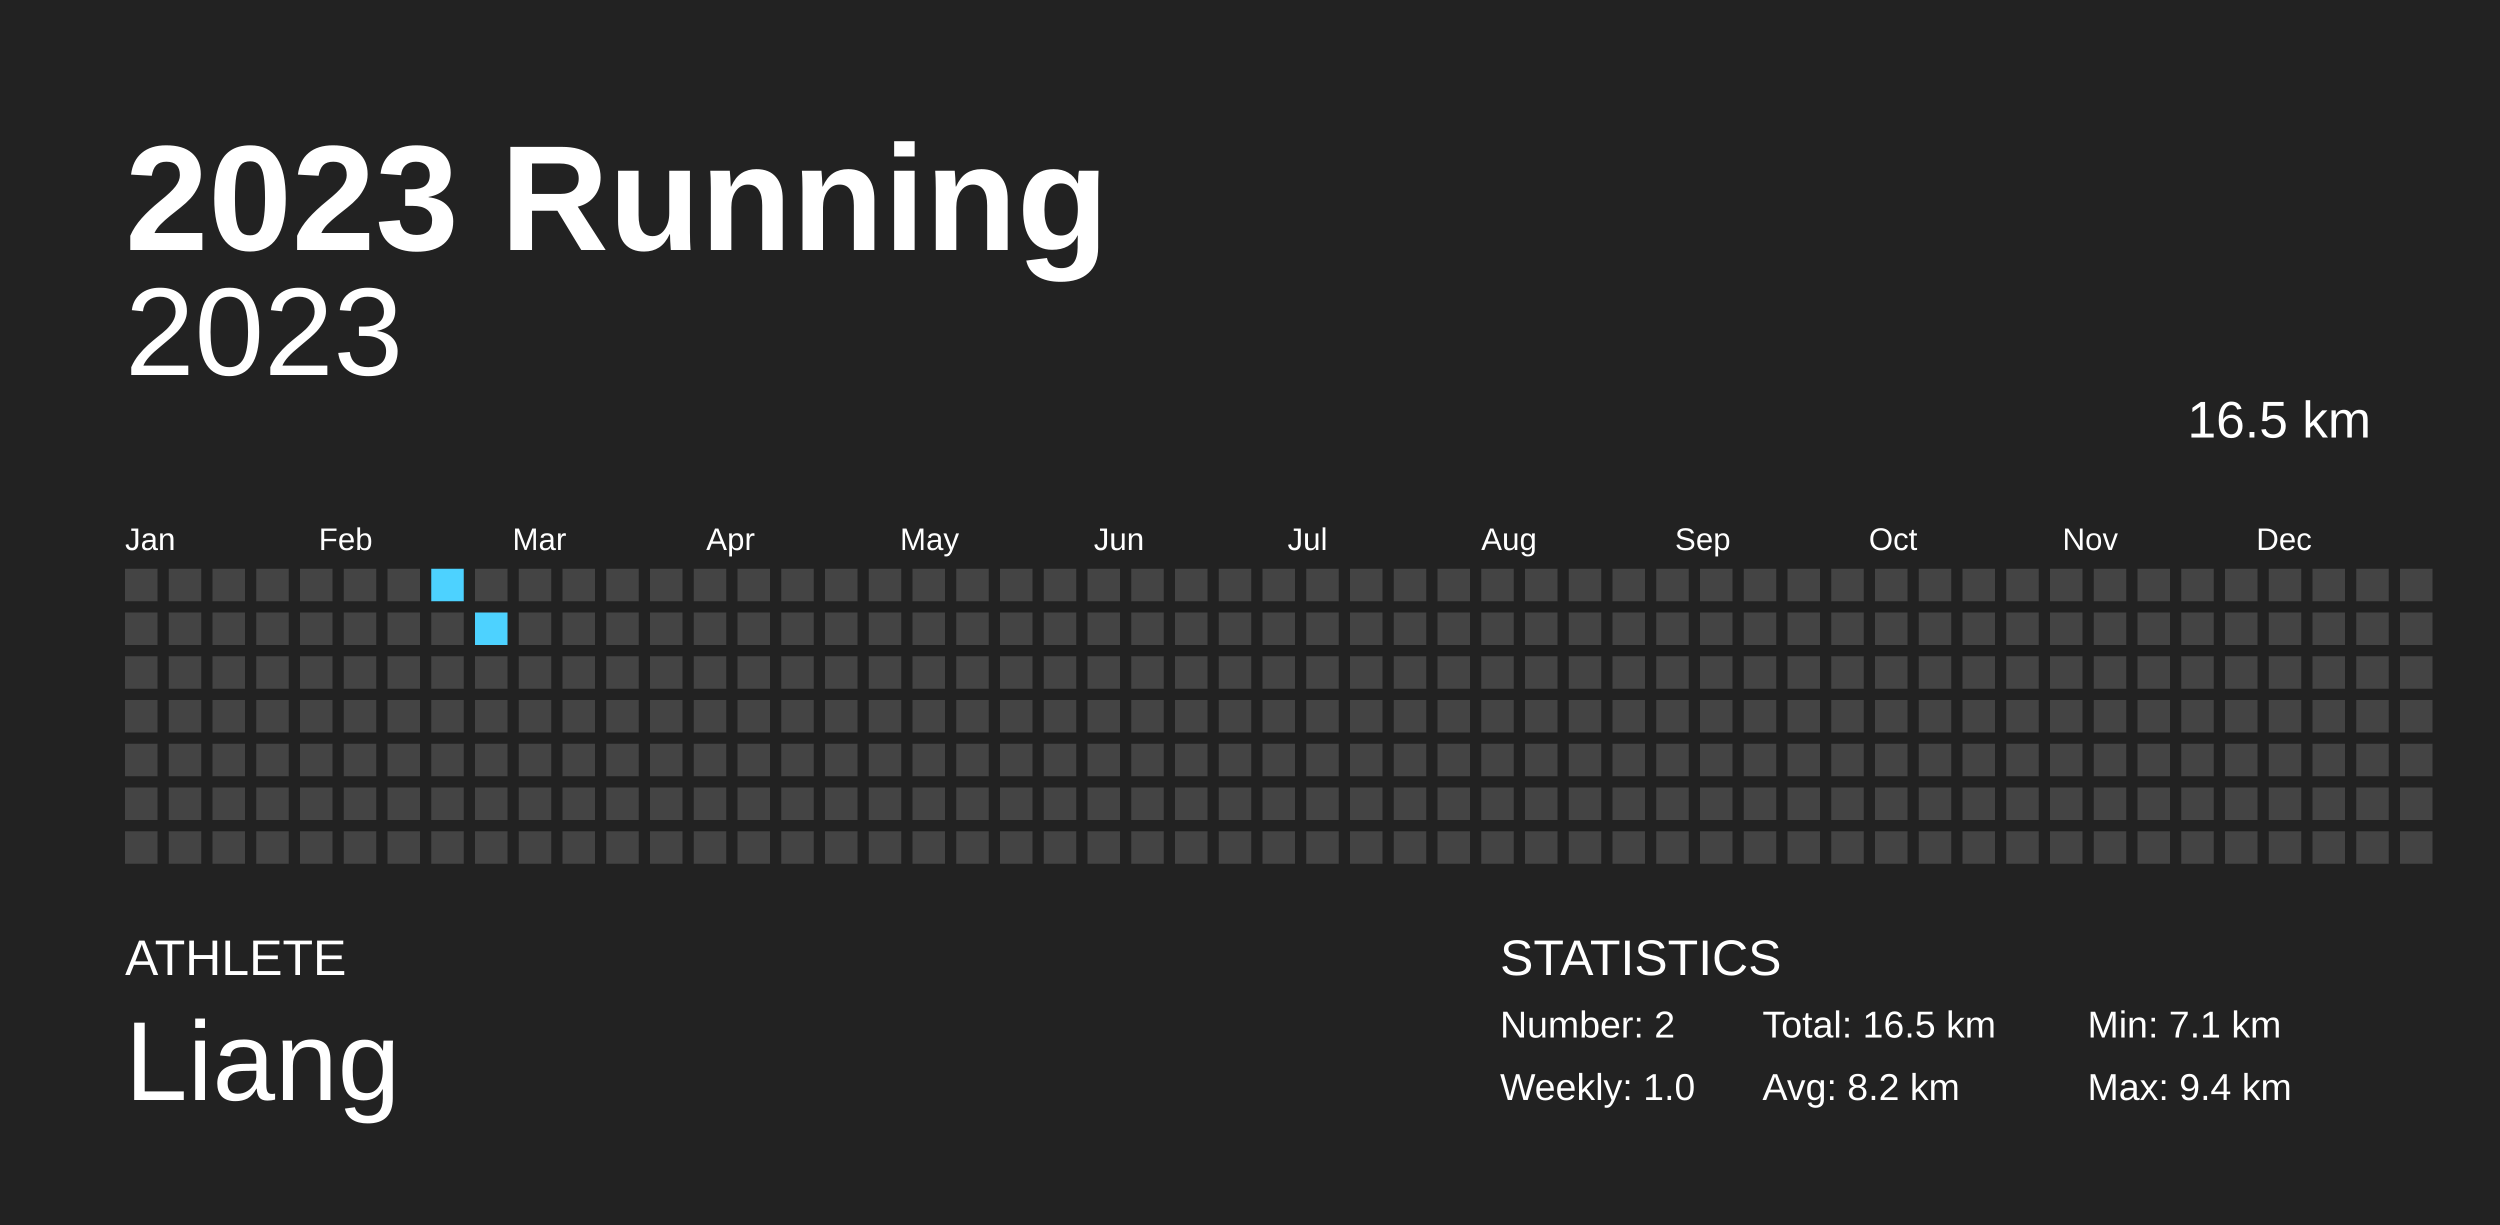
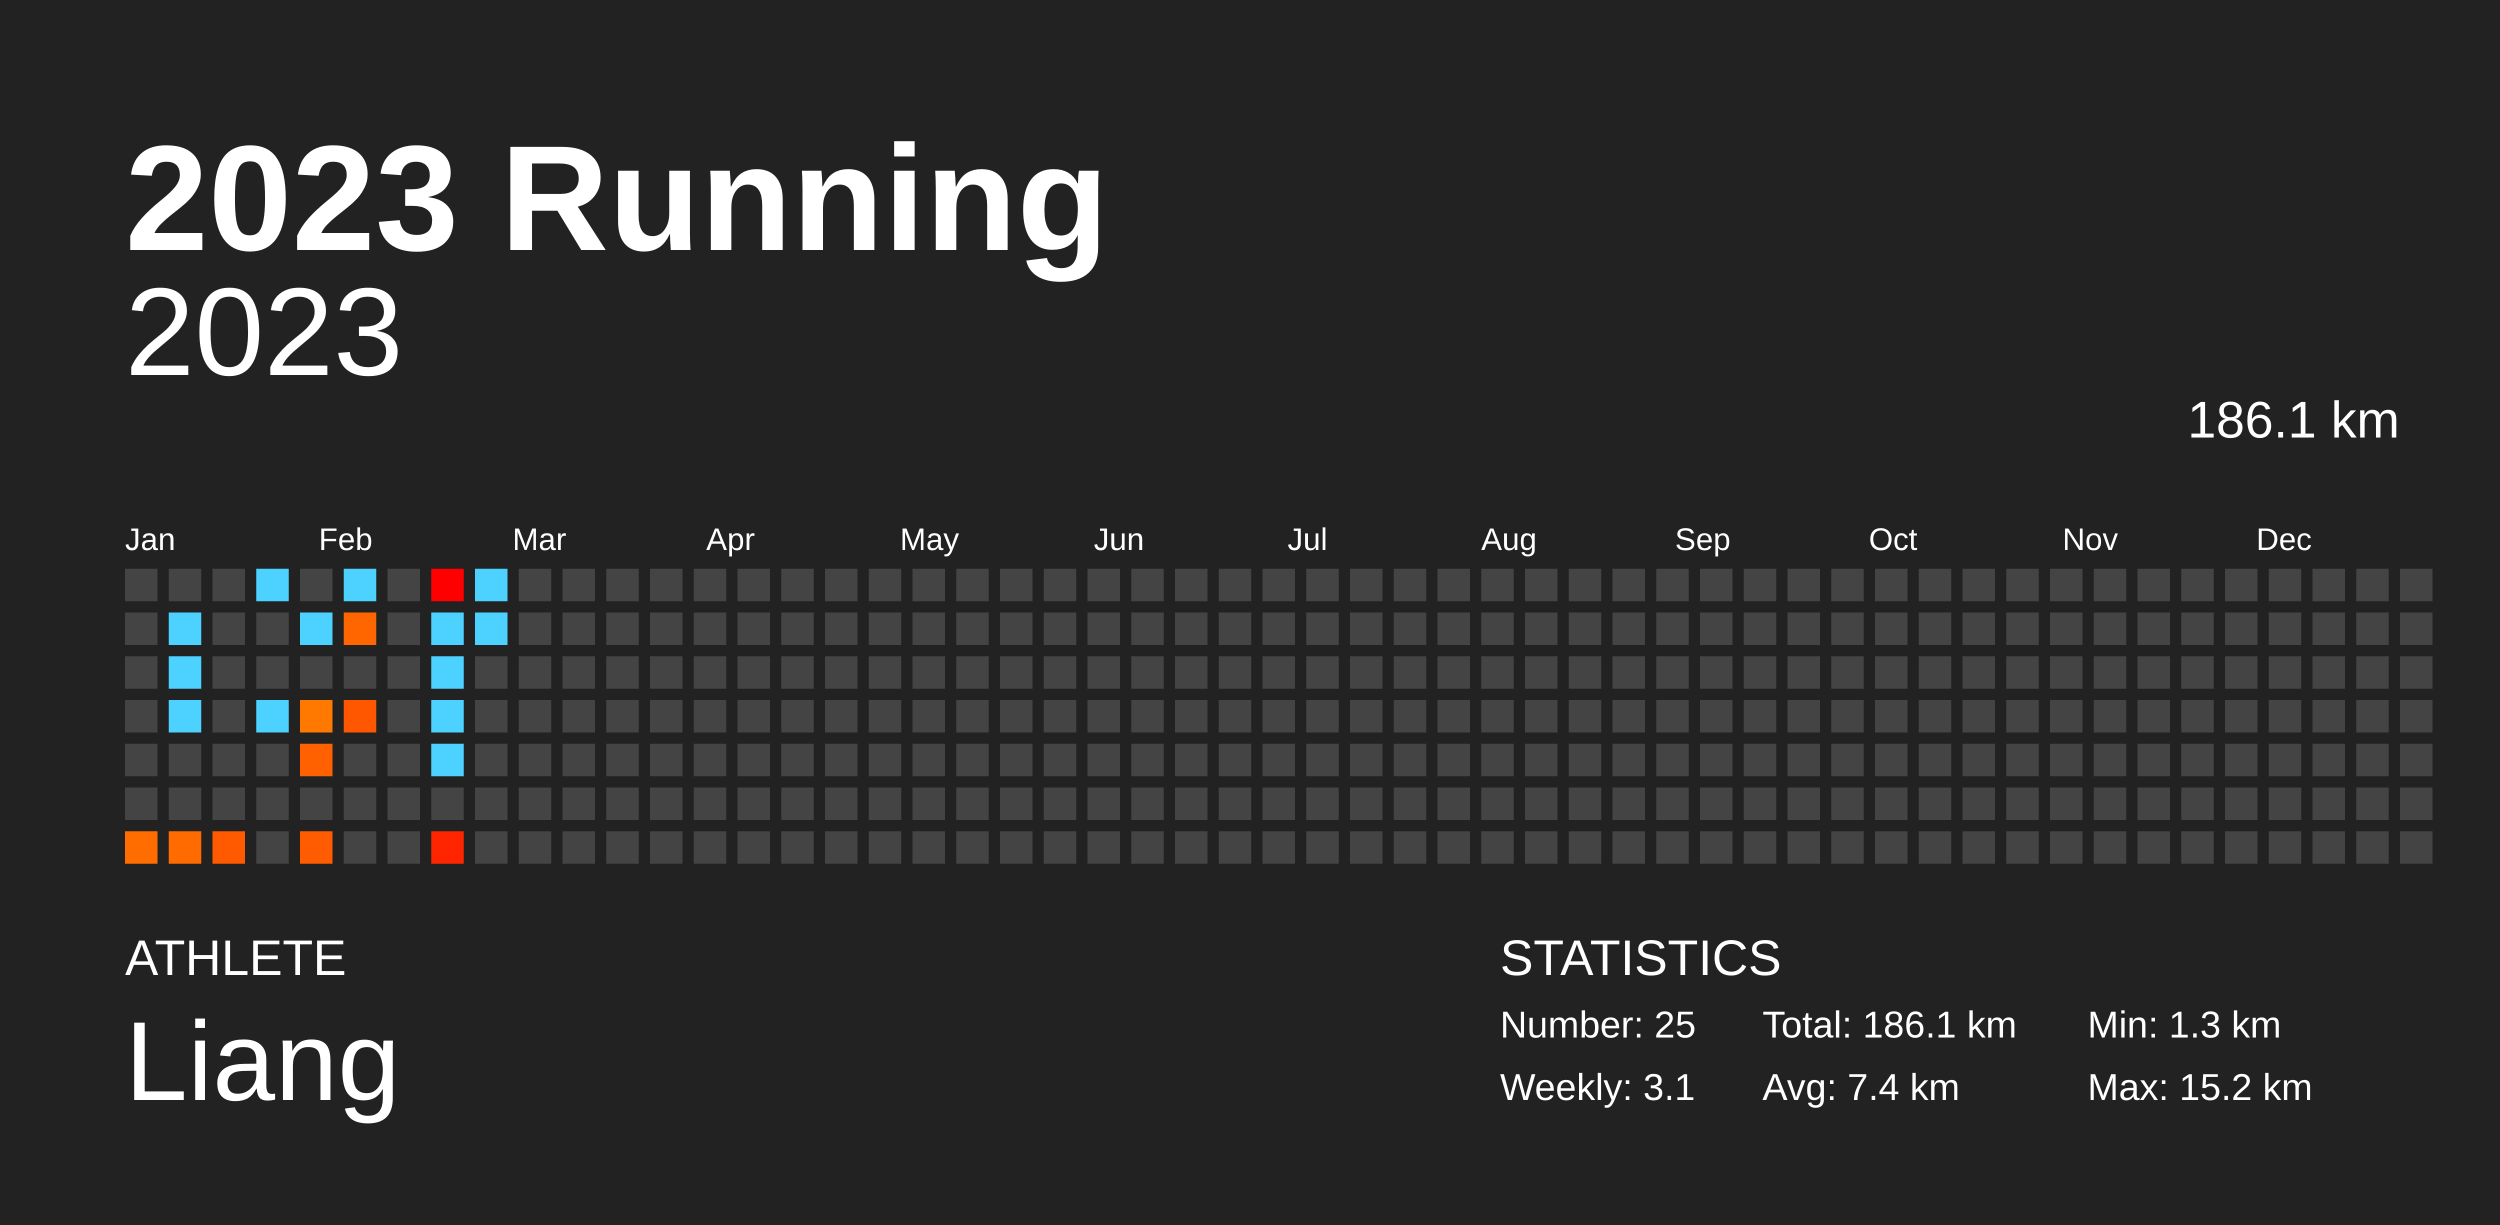
<svg xmlns="http://www.w3.org/2000/svg" baseProfile="full" height="98mm" version="1.1" viewBox="0,0,200,98" width="200mm">
  <defs />
  <rect fill="#222222" height="98" width="200" x="0" y="0" />
  <text fill="#FFFFFF" style="font-size:12px; font-family:Arial; font-weight:bold;" x="10" y="20">2023 Running</text>
  <text fill="#FFFFFF" style="font-size:4px; font-family:Arial" x="10" y="78">ATHLETE</text>
  <text fill="#FFFFFF" style="font-size:9px; font-family:Arial" x="10" y="88">Liang</text>
  <text fill="#FFFFFF" style="font-size:4px; font-family:Arial" x="120" y="78">STATISTICS</text>
-   <text fill="#FFFFFF" style="font-size:3px; font-family:Arial" x="120" y="83">Number: 2</text>
-   <text fill="#FFFFFF" style="font-size:3px; font-family:Arial" x="120" y="88">Weekly: 1.0</text>
-   <text fill="#FFFFFF" style="font-size:3px; font-family:Arial" x="141" y="83">Total: 16.5 km</text>
-   <text fill="#FFFFFF" style="font-size:3px; font-family:Arial" x="141" y="88">Avg: 8.2 km</text>
-   <text fill="#FFFFFF" style="font-size:3px; font-family:Arial" x="167" y="83">Min: 7.1 km</text>
-   <text fill="#FFFFFF" style="font-size:3px; font-family:Arial" x="167" y="88">Max: 9.4 km</text>
+   <text fill="#FFFFFF" style="font-size:3px; font-family:Arial" x="120" y="83">Number: 25</text>
+   <text fill="#FFFFFF" style="font-size:3px; font-family:Arial" x="120" y="88">Weekly: 3.1</text>
+   <text fill="#FFFFFF" style="font-size:3px; font-family:Arial" x="141" y="83">Total: 186.1 km</text>
+   <text fill="#FFFFFF" style="font-size:3px; font-family:Arial" x="141" y="88">Avg: 7.4 km</text>
+   <text fill="#FFFFFF" style="font-size:3px; font-family:Arial" x="167" y="83">Min: 1.3 km</text>
+   <text fill="#FFFFFF" style="font-size:3px; font-family:Arial" x="167" y="88">Max: 15.2 km</text>
  <text alignment-baseline="hanging" fill="#FFFFFF" style="font-size:10.0px; font-family:Arial;" x="10" y="30">2023</text>
-   <text alignment-baseline="hanging" fill="#FFFFFF" style="font-size:4.125px; font-family:Arial;" x="175" y="35">16.5 km</text>
+   <text alignment-baseline="hanging" fill="#FFFFFF" style="font-size:4.125px; font-family:Arial;" x="175" y="35">186.1 km</text>
  <text fill="#FFFFFF" style="font-size:2.5px; font-family:Arial" x="10.0" y="44">Jan</text>
  <text fill="#FFFFFF" style="font-size:2.5px; font-family:Arial" x="25.5" y="44">Feb</text>
  <text fill="#FFFFFF" style="font-size:2.5px; font-family:Arial" x="41.0" y="44">Mar</text>
  <text fill="#FFFFFF" style="font-size:2.5px; font-family:Arial" x="56.5" y="44">Apr</text>
  <text fill="#FFFFFF" style="font-size:2.5px; font-family:Arial" x="72.0" y="44">May</text>
  <text fill="#FFFFFF" style="font-size:2.5px; font-family:Arial" x="87.5" y="44">Jun</text>
  <text fill="#FFFFFF" style="font-size:2.5px; font-family:Arial" x="103.0" y="44">Jul</text>
  <text fill="#FFFFFF" style="font-size:2.5px; font-family:Arial" x="118.5" y="44">Aug</text>
  <text fill="#FFFFFF" style="font-size:2.5px; font-family:Arial" x="134.0" y="44">Sep</text>
  <text fill="#FFFFFF" style="font-size:2.5px; font-family:Arial" x="149.5" y="44">Oct</text>
  <text fill="#FFFFFF" style="font-size:2.5px; font-family:Arial" x="165.0" y="44">Nov</text>
  <text fill="#FFFFFF" style="font-size:2.5px; font-family:Arial" x="180.5" y="44">Dec</text>
  <rect fill="#444444" height="2.6" width="2.6" x="10.0" y="45.5" />
  <rect fill="#444444" height="2.6" width="2.6" x="10.0" y="49.0" />
  <rect fill="#444444" height="2.6" width="2.6" x="10.0" y="52.5" />
  <rect fill="#444444" height="2.6" width="2.6" x="10.0" y="56.0" />
  <rect fill="#444444" height="2.6" width="2.6" x="10.0" y="59.5" />
  <rect fill="#444444" height="2.6" width="2.6" x="10.0" y="63.0" />
-   <rect fill="#444444" height="2.6" width="2.6" x="10.0" y="66.5" />
+   <rect fill="#ff6d00" height="2.6" width="2.6" x="10.0" y="66.5" />
  <rect fill="#444444" height="2.6" width="2.6" x="13.5" y="45.5" />
-   <rect fill="#444444" height="2.6" width="2.6" x="13.5" y="49.0" />
-   <rect fill="#444444" height="2.6" width="2.6" x="13.5" y="52.5" />
-   <rect fill="#444444" height="2.6" width="2.6" x="13.5" y="56.0" />
+   <rect fill="#4dd2ff" height="2.6" width="2.6" x="13.5" y="49.0" />
+   <rect fill="#4dd2ff" height="2.6" width="2.6" x="13.5" y="52.5" />
+   <rect fill="#4dd2ff" height="2.6" width="2.6" x="13.5" y="56.0" />
  <rect fill="#444444" height="2.6" width="2.6" x="13.5" y="59.5" />
  <rect fill="#444444" height="2.6" width="2.6" x="13.5" y="63.0" />
-   <rect fill="#444444" height="2.6" width="2.6" x="13.5" y="66.5" />
+   <rect fill="#ff6b00" height="2.6" width="2.6" x="13.5" y="66.5" />
  <rect fill="#444444" height="2.6" width="2.6" x="17.0" y="45.5" />
  <rect fill="#444444" height="2.6" width="2.6" x="17.0" y="49.0" />
  <rect fill="#444444" height="2.6" width="2.6" x="17.0" y="52.5" />
  <rect fill="#444444" height="2.6" width="2.6" x="17.0" y="56.0" />
  <rect fill="#444444" height="2.6" width="2.6" x="17.0" y="59.5" />
  <rect fill="#444444" height="2.6" width="2.6" x="17.0" y="63.0" />
-   <rect fill="#444444" height="2.6" width="2.6" x="17.0" y="66.5" />
-   <rect fill="#444444" height="2.6" width="2.6" x="20.5" y="45.5" />
+   <rect fill="#ff5a00" height="2.6" width="2.6" x="17.0" y="66.5" />
+   <rect fill="#4dd2ff" height="2.6" width="2.6" x="20.5" y="45.5" />
  <rect fill="#444444" height="2.6" width="2.6" x="20.5" y="49.0" />
  <rect fill="#444444" height="2.6" width="2.6" x="20.5" y="52.5" />
-   <rect fill="#444444" height="2.6" width="2.6" x="20.5" y="56.0" />
+   <rect fill="#4dd2ff" height="2.6" width="2.6" x="20.5" y="56.0" />
  <rect fill="#444444" height="2.6" width="2.6" x="20.5" y="59.5" />
  <rect fill="#444444" height="2.6" width="2.6" x="20.5" y="63.0" />
  <rect fill="#444444" height="2.6" width="2.6" x="20.5" y="66.5" />
  <rect fill="#444444" height="2.6" width="2.6" x="24.0" y="45.5" />
-   <rect fill="#444444" height="2.6" width="2.6" x="24.0" y="49.0" />
+   <rect fill="#4dd2ff" height="2.6" width="2.6" x="24.0" y="49.0" />
  <rect fill="#444444" height="2.6" width="2.6" x="24.0" y="52.5" />
-   <rect fill="#444444" height="2.6" width="2.6" x="24.0" y="56.0" />
-   <rect fill="#444444" height="2.6" width="2.6" x="24.0" y="59.5" />
+   <rect fill="#ff7800" height="2.6" width="2.6" x="24.0" y="56.0" />
+   <rect fill="#ff6100" height="2.6" width="2.6" x="24.0" y="59.5" />
  <rect fill="#444444" height="2.6" width="2.6" x="24.0" y="63.0" />
-   <rect fill="#444444" height="2.6" width="2.6" x="24.0" y="66.5" />
-   <rect fill="#444444" height="2.6" width="2.6" x="27.5" y="45.5" />
-   <rect fill="#444444" height="2.6" width="2.6" x="27.5" y="49.0" />
+   <rect fill="#ff5b00" height="2.6" width="2.6" x="24.0" y="66.5" />
+   <rect fill="#4dd2ff" height="2.6" width="2.6" x="27.5" y="45.5" />
+   <rect fill="#ff6600" height="2.6" width="2.6" x="27.5" y="49.0" />
  <rect fill="#444444" height="2.6" width="2.6" x="27.5" y="52.5" />
-   <rect fill="#444444" height="2.6" width="2.6" x="27.5" y="56.0" />
+   <rect fill="#ff5600" height="2.6" width="2.6" x="27.5" y="56.0" />
  <rect fill="#444444" height="2.6" width="2.6" x="27.5" y="59.5" />
  <rect fill="#444444" height="2.6" width="2.6" x="27.5" y="63.0" />
  <rect fill="#444444" height="2.6" width="2.6" x="27.5" y="66.5" />
  <rect fill="#444444" height="2.6" width="2.6" x="31.0" y="45.5" />
  <rect fill="#444444" height="2.6" width="2.6" x="31.0" y="49.0" />
  <rect fill="#444444" height="2.6" width="2.6" x="31.0" y="52.5" />
  <rect fill="#444444" height="2.6" width="2.6" x="31.0" y="56.0" />
  <rect fill="#444444" height="2.6" width="2.6" x="31.0" y="59.5" />
  <rect fill="#444444" height="2.6" width="2.6" x="31.0" y="63.0" />
  <rect fill="#444444" height="2.6" width="2.6" x="31.0" y="66.5" />
-   <rect fill="#4dd2ff" height="2.6" width="2.6" x="34.5" y="45.5" />
-   <rect fill="#444444" height="2.6" width="2.6" x="34.5" y="49.0" />
-   <rect fill="#444444" height="2.6" width="2.6" x="34.5" y="52.5" />
-   <rect fill="#444444" height="2.6" width="2.6" x="34.5" y="56.0" />
-   <rect fill="#444444" height="2.6" width="2.6" x="34.5" y="59.5" />
+   <rect fill="#ff0000" height="2.6" width="2.6" x="34.5" y="45.5" />
+   <rect fill="#4dd2ff" height="2.6" width="2.6" x="34.5" y="49.0" />
+   <rect fill="#4dd2ff" height="2.6" width="2.6" x="34.5" y="52.5" />
+   <rect fill="#4dd2ff" height="2.6" width="2.6" x="34.5" y="56.0" />
+   <rect fill="#4dd2ff" height="2.6" width="2.6" x="34.5" y="59.5" />
  <rect fill="#444444" height="2.6" width="2.6" x="34.5" y="63.0" />
-   <rect fill="#444444" height="2.6" width="2.6" x="34.5" y="66.5" />
-   <rect fill="#444444" height="2.6" width="2.6" x="38.0" y="45.5" />
+   <rect fill="#ff2500" height="2.6" width="2.6" x="34.5" y="66.5" />
+   <rect fill="#4dd2ff" height="2.6" width="2.6" x="38.0" y="45.5" />
  <rect fill="#4dd2ff" height="2.6" width="2.6" x="38.0" y="49.0" />
  <rect fill="#444444" height="2.6" width="2.6" x="38.0" y="52.5" />
  <rect fill="#444444" height="2.6" width="2.6" x="38.0" y="56.0" />
  <rect fill="#444444" height="2.6" width="2.6" x="38.0" y="59.5" />
  <rect fill="#444444" height="2.6" width="2.6" x="38.0" y="63.0" />
  <rect fill="#444444" height="2.6" width="2.6" x="38.0" y="66.5" />
  <rect fill="#444444" height="2.6" width="2.6" x="41.5" y="45.5" />
  <rect fill="#444444" height="2.6" width="2.6" x="41.5" y="49.0" />
  <rect fill="#444444" height="2.6" width="2.6" x="41.5" y="52.5" />
  <rect fill="#444444" height="2.6" width="2.6" x="41.5" y="56.0" />
  <rect fill="#444444" height="2.6" width="2.6" x="41.5" y="59.5" />
  <rect fill="#444444" height="2.6" width="2.6" x="41.5" y="63.0" />
  <rect fill="#444444" height="2.6" width="2.6" x="41.5" y="66.5" />
  <rect fill="#444444" height="2.6" width="2.6" x="45.0" y="45.5" />
  <rect fill="#444444" height="2.6" width="2.6" x="45.0" y="49.0" />
  <rect fill="#444444" height="2.6" width="2.6" x="45.0" y="52.5" />
  <rect fill="#444444" height="2.6" width="2.6" x="45.0" y="56.0" />
  <rect fill="#444444" height="2.6" width="2.6" x="45.0" y="59.5" />
  <rect fill="#444444" height="2.6" width="2.6" x="45.0" y="63.0" />
  <rect fill="#444444" height="2.6" width="2.6" x="45.0" y="66.5" />
  <rect fill="#444444" height="2.6" width="2.6" x="48.5" y="45.5" />
  <rect fill="#444444" height="2.6" width="2.6" x="48.5" y="49.0" />
  <rect fill="#444444" height="2.6" width="2.6" x="48.5" y="52.5" />
  <rect fill="#444444" height="2.6" width="2.6" x="48.5" y="56.0" />
  <rect fill="#444444" height="2.6" width="2.6" x="48.5" y="59.5" />
  <rect fill="#444444" height="2.6" width="2.6" x="48.5" y="63.0" />
  <rect fill="#444444" height="2.6" width="2.6" x="48.5" y="66.5" />
  <rect fill="#444444" height="2.6" width="2.6" x="52.0" y="45.5" />
  <rect fill="#444444" height="2.6" width="2.6" x="52.0" y="49.0" />
  <rect fill="#444444" height="2.6" width="2.6" x="52.0" y="52.5" />
  <rect fill="#444444" height="2.6" width="2.6" x="52.0" y="56.0" />
  <rect fill="#444444" height="2.6" width="2.6" x="52.0" y="59.5" />
  <rect fill="#444444" height="2.6" width="2.6" x="52.0" y="63.0" />
  <rect fill="#444444" height="2.6" width="2.6" x="52.0" y="66.5" />
  <rect fill="#444444" height="2.6" width="2.6" x="55.5" y="45.5" />
  <rect fill="#444444" height="2.6" width="2.6" x="55.5" y="49.0" />
  <rect fill="#444444" height="2.6" width="2.6" x="55.5" y="52.5" />
  <rect fill="#444444" height="2.6" width="2.6" x="55.5" y="56.0" />
  <rect fill="#444444" height="2.6" width="2.6" x="55.5" y="59.5" />
  <rect fill="#444444" height="2.6" width="2.6" x="55.5" y="63.0" />
  <rect fill="#444444" height="2.6" width="2.6" x="55.5" y="66.5" />
  <rect fill="#444444" height="2.6" width="2.6" x="59.0" y="45.5" />
  <rect fill="#444444" height="2.6" width="2.6" x="59.0" y="49.0" />
  <rect fill="#444444" height="2.6" width="2.6" x="59.0" y="52.5" />
  <rect fill="#444444" height="2.6" width="2.6" x="59.0" y="56.0" />
  <rect fill="#444444" height="2.6" width="2.6" x="59.0" y="59.5" />
  <rect fill="#444444" height="2.6" width="2.6" x="59.0" y="63.0" />
  <rect fill="#444444" height="2.6" width="2.6" x="59.0" y="66.5" />
  <rect fill="#444444" height="2.6" width="2.6" x="62.5" y="45.5" />
  <rect fill="#444444" height="2.6" width="2.6" x="62.5" y="49.0" />
  <rect fill="#444444" height="2.6" width="2.6" x="62.5" y="52.5" />
  <rect fill="#444444" height="2.6" width="2.6" x="62.5" y="56.0" />
  <rect fill="#444444" height="2.6" width="2.6" x="62.5" y="59.5" />
  <rect fill="#444444" height="2.6" width="2.6" x="62.5" y="63.0" />
  <rect fill="#444444" height="2.6" width="2.6" x="62.5" y="66.5" />
  <rect fill="#444444" height="2.6" width="2.6" x="66.0" y="45.5" />
  <rect fill="#444444" height="2.6" width="2.6" x="66.0" y="49.0" />
  <rect fill="#444444" height="2.6" width="2.6" x="66.0" y="52.5" />
  <rect fill="#444444" height="2.6" width="2.6" x="66.0" y="56.0" />
  <rect fill="#444444" height="2.6" width="2.6" x="66.0" y="59.5" />
  <rect fill="#444444" height="2.6" width="2.6" x="66.0" y="63.0" />
  <rect fill="#444444" height="2.6" width="2.6" x="66.0" y="66.5" />
  <rect fill="#444444" height="2.6" width="2.6" x="69.5" y="45.5" />
  <rect fill="#444444" height="2.6" width="2.6" x="69.5" y="49.0" />
  <rect fill="#444444" height="2.6" width="2.6" x="69.5" y="52.5" />
  <rect fill="#444444" height="2.6" width="2.6" x="69.5" y="56.0" />
  <rect fill="#444444" height="2.6" width="2.6" x="69.5" y="59.5" />
  <rect fill="#444444" height="2.6" width="2.6" x="69.5" y="63.0" />
  <rect fill="#444444" height="2.6" width="2.6" x="69.5" y="66.5" />
  <rect fill="#444444" height="2.6" width="2.6" x="73.0" y="45.5" />
  <rect fill="#444444" height="2.6" width="2.6" x="73.0" y="49.0" />
  <rect fill="#444444" height="2.6" width="2.6" x="73.0" y="52.5" />
  <rect fill="#444444" height="2.6" width="2.6" x="73.0" y="56.0" />
  <rect fill="#444444" height="2.6" width="2.6" x="73.0" y="59.5" />
  <rect fill="#444444" height="2.6" width="2.6" x="73.0" y="63.0" />
  <rect fill="#444444" height="2.6" width="2.6" x="73.0" y="66.5" />
  <rect fill="#444444" height="2.6" width="2.6" x="76.5" y="45.5" />
  <rect fill="#444444" height="2.6" width="2.6" x="76.5" y="49.0" />
  <rect fill="#444444" height="2.6" width="2.6" x="76.5" y="52.5" />
  <rect fill="#444444" height="2.6" width="2.6" x="76.5" y="56.0" />
  <rect fill="#444444" height="2.6" width="2.6" x="76.5" y="59.5" />
  <rect fill="#444444" height="2.6" width="2.6" x="76.5" y="63.0" />
  <rect fill="#444444" height="2.6" width="2.6" x="76.5" y="66.5" />
  <rect fill="#444444" height="2.6" width="2.6" x="80.0" y="45.5" />
  <rect fill="#444444" height="2.6" width="2.6" x="80.0" y="49.0" />
  <rect fill="#444444" height="2.6" width="2.6" x="80.0" y="52.5" />
  <rect fill="#444444" height="2.6" width="2.6" x="80.0" y="56.0" />
  <rect fill="#444444" height="2.6" width="2.6" x="80.0" y="59.5" />
  <rect fill="#444444" height="2.6" width="2.6" x="80.0" y="63.0" />
  <rect fill="#444444" height="2.6" width="2.6" x="80.0" y="66.5" />
  <rect fill="#444444" height="2.6" width="2.6" x="83.5" y="45.5" />
  <rect fill="#444444" height="2.6" width="2.6" x="83.5" y="49.0" />
  <rect fill="#444444" height="2.6" width="2.6" x="83.5" y="52.5" />
  <rect fill="#444444" height="2.6" width="2.6" x="83.5" y="56.0" />
  <rect fill="#444444" height="2.6" width="2.6" x="83.5" y="59.5" />
  <rect fill="#444444" height="2.6" width="2.6" x="83.5" y="63.0" />
  <rect fill="#444444" height="2.6" width="2.6" x="83.5" y="66.5" />
  <rect fill="#444444" height="2.6" width="2.6" x="87.0" y="45.5" />
  <rect fill="#444444" height="2.6" width="2.6" x="87.0" y="49.0" />
  <rect fill="#444444" height="2.6" width="2.6" x="87.0" y="52.5" />
  <rect fill="#444444" height="2.6" width="2.6" x="87.0" y="56.0" />
  <rect fill="#444444" height="2.6" width="2.6" x="87.0" y="59.5" />
  <rect fill="#444444" height="2.6" width="2.6" x="87.0" y="63.0" />
  <rect fill="#444444" height="2.6" width="2.6" x="87.0" y="66.5" />
  <rect fill="#444444" height="2.6" width="2.6" x="90.5" y="45.5" />
  <rect fill="#444444" height="2.6" width="2.6" x="90.5" y="49.0" />
  <rect fill="#444444" height="2.6" width="2.6" x="90.5" y="52.5" />
  <rect fill="#444444" height="2.6" width="2.6" x="90.5" y="56.0" />
  <rect fill="#444444" height="2.6" width="2.6" x="90.5" y="59.5" />
  <rect fill="#444444" height="2.6" width="2.6" x="90.5" y="63.0" />
  <rect fill="#444444" height="2.6" width="2.6" x="90.5" y="66.5" />
  <rect fill="#444444" height="2.6" width="2.6" x="94.0" y="45.5" />
  <rect fill="#444444" height="2.6" width="2.6" x="94.0" y="49.0" />
  <rect fill="#444444" height="2.6" width="2.6" x="94.0" y="52.5" />
  <rect fill="#444444" height="2.6" width="2.6" x="94.0" y="56.0" />
  <rect fill="#444444" height="2.6" width="2.6" x="94.0" y="59.5" />
  <rect fill="#444444" height="2.6" width="2.6" x="94.0" y="63.0" />
  <rect fill="#444444" height="2.6" width="2.6" x="94.0" y="66.5" />
  <rect fill="#444444" height="2.6" width="2.6" x="97.5" y="45.5" />
  <rect fill="#444444" height="2.6" width="2.6" x="97.5" y="49.0" />
  <rect fill="#444444" height="2.6" width="2.6" x="97.5" y="52.5" />
  <rect fill="#444444" height="2.6" width="2.6" x="97.5" y="56.0" />
  <rect fill="#444444" height="2.6" width="2.6" x="97.5" y="59.5" />
  <rect fill="#444444" height="2.6" width="2.6" x="97.5" y="63.0" />
  <rect fill="#444444" height="2.6" width="2.6" x="97.5" y="66.5" />
  <rect fill="#444444" height="2.6" width="2.6" x="101.0" y="45.5" />
  <rect fill="#444444" height="2.6" width="2.6" x="101.0" y="49.0" />
  <rect fill="#444444" height="2.6" width="2.6" x="101.0" y="52.5" />
  <rect fill="#444444" height="2.6" width="2.6" x="101.0" y="56.0" />
  <rect fill="#444444" height="2.6" width="2.6" x="101.0" y="59.5" />
  <rect fill="#444444" height="2.6" width="2.6" x="101.0" y="63.0" />
  <rect fill="#444444" height="2.6" width="2.6" x="101.0" y="66.5" />
  <rect fill="#444444" height="2.6" width="2.6" x="104.5" y="45.5" />
  <rect fill="#444444" height="2.6" width="2.6" x="104.5" y="49.0" />
  <rect fill="#444444" height="2.6" width="2.6" x="104.5" y="52.5" />
  <rect fill="#444444" height="2.6" width="2.6" x="104.5" y="56.0" />
  <rect fill="#444444" height="2.6" width="2.6" x="104.5" y="59.5" />
  <rect fill="#444444" height="2.6" width="2.6" x="104.5" y="63.0" />
  <rect fill="#444444" height="2.6" width="2.6" x="104.5" y="66.5" />
  <rect fill="#444444" height="2.6" width="2.6" x="108.0" y="45.5" />
  <rect fill="#444444" height="2.6" width="2.6" x="108.0" y="49.0" />
  <rect fill="#444444" height="2.6" width="2.6" x="108.0" y="52.5" />
  <rect fill="#444444" height="2.6" width="2.6" x="108.0" y="56.0" />
  <rect fill="#444444" height="2.6" width="2.6" x="108.0" y="59.5" />
  <rect fill="#444444" height="2.6" width="2.6" x="108.0" y="63.0" />
  <rect fill="#444444" height="2.6" width="2.6" x="108.0" y="66.5" />
  <rect fill="#444444" height="2.6" width="2.6" x="111.5" y="45.5" />
  <rect fill="#444444" height="2.6" width="2.6" x="111.5" y="49.0" />
  <rect fill="#444444" height="2.6" width="2.6" x="111.5" y="52.5" />
  <rect fill="#444444" height="2.6" width="2.6" x="111.5" y="56.0" />
  <rect fill="#444444" height="2.6" width="2.6" x="111.5" y="59.5" />
  <rect fill="#444444" height="2.6" width="2.6" x="111.5" y="63.0" />
  <rect fill="#444444" height="2.6" width="2.6" x="111.5" y="66.5" />
  <rect fill="#444444" height="2.6" width="2.6" x="115.0" y="45.5" />
  <rect fill="#444444" height="2.6" width="2.6" x="115.0" y="49.0" />
  <rect fill="#444444" height="2.6" width="2.6" x="115.0" y="52.5" />
  <rect fill="#444444" height="2.6" width="2.6" x="115.0" y="56.0" />
  <rect fill="#444444" height="2.6" width="2.6" x="115.0" y="59.5" />
  <rect fill="#444444" height="2.6" width="2.6" x="115.0" y="63.0" />
  <rect fill="#444444" height="2.6" width="2.6" x="115.0" y="66.5" />
  <rect fill="#444444" height="2.6" width="2.6" x="118.5" y="45.5" />
  <rect fill="#444444" height="2.6" width="2.6" x="118.5" y="49.0" />
  <rect fill="#444444" height="2.6" width="2.6" x="118.5" y="52.5" />
  <rect fill="#444444" height="2.6" width="2.6" x="118.5" y="56.0" />
  <rect fill="#444444" height="2.6" width="2.6" x="118.5" y="59.5" />
  <rect fill="#444444" height="2.6" width="2.6" x="118.5" y="63.0" />
  <rect fill="#444444" height="2.6" width="2.6" x="118.5" y="66.5" />
  <rect fill="#444444" height="2.6" width="2.6" x="122.0" y="45.5" />
  <rect fill="#444444" height="2.6" width="2.6" x="122.0" y="49.0" />
  <rect fill="#444444" height="2.6" width="2.6" x="122.0" y="52.5" />
  <rect fill="#444444" height="2.6" width="2.6" x="122.0" y="56.0" />
  <rect fill="#444444" height="2.6" width="2.6" x="122.0" y="59.5" />
  <rect fill="#444444" height="2.6" width="2.6" x="122.0" y="63.0" />
  <rect fill="#444444" height="2.6" width="2.6" x="122.0" y="66.5" />
  <rect fill="#444444" height="2.6" width="2.6" x="125.5" y="45.5" />
  <rect fill="#444444" height="2.6" width="2.6" x="125.5" y="49.0" />
  <rect fill="#444444" height="2.6" width="2.6" x="125.5" y="52.5" />
  <rect fill="#444444" height="2.6" width="2.6" x="125.5" y="56.0" />
  <rect fill="#444444" height="2.6" width="2.6" x="125.5" y="59.5" />
  <rect fill="#444444" height="2.6" width="2.6" x="125.5" y="63.0" />
  <rect fill="#444444" height="2.6" width="2.6" x="125.5" y="66.5" />
  <rect fill="#444444" height="2.6" width="2.6" x="129.0" y="45.5" />
  <rect fill="#444444" height="2.6" width="2.6" x="129.0" y="49.0" />
  <rect fill="#444444" height="2.6" width="2.6" x="129.0" y="52.5" />
  <rect fill="#444444" height="2.6" width="2.6" x="129.0" y="56.0" />
  <rect fill="#444444" height="2.6" width="2.6" x="129.0" y="59.5" />
  <rect fill="#444444" height="2.6" width="2.6" x="129.0" y="63.0" />
  <rect fill="#444444" height="2.6" width="2.6" x="129.0" y="66.5" />
  <rect fill="#444444" height="2.6" width="2.6" x="132.5" y="45.5" />
  <rect fill="#444444" height="2.6" width="2.6" x="132.5" y="49.0" />
  <rect fill="#444444" height="2.6" width="2.6" x="132.5" y="52.5" />
  <rect fill="#444444" height="2.6" width="2.6" x="132.5" y="56.0" />
  <rect fill="#444444" height="2.6" width="2.6" x="132.5" y="59.5" />
  <rect fill="#444444" height="2.6" width="2.6" x="132.5" y="63.0" />
  <rect fill="#444444" height="2.6" width="2.6" x="132.5" y="66.5" />
  <rect fill="#444444" height="2.6" width="2.6" x="136.0" y="45.5" />
  <rect fill="#444444" height="2.6" width="2.6" x="136.0" y="49.0" />
  <rect fill="#444444" height="2.6" width="2.6" x="136.0" y="52.5" />
  <rect fill="#444444" height="2.6" width="2.6" x="136.0" y="56.0" />
  <rect fill="#444444" height="2.6" width="2.6" x="136.0" y="59.5" />
  <rect fill="#444444" height="2.6" width="2.6" x="136.0" y="63.0" />
  <rect fill="#444444" height="2.6" width="2.6" x="136.0" y="66.5" />
  <rect fill="#444444" height="2.6" width="2.6" x="139.5" y="45.5" />
  <rect fill="#444444" height="2.6" width="2.6" x="139.5" y="49.0" />
  <rect fill="#444444" height="2.6" width="2.6" x="139.5" y="52.5" />
  <rect fill="#444444" height="2.6" width="2.6" x="139.5" y="56.0" />
  <rect fill="#444444" height="2.6" width="2.6" x="139.5" y="59.5" />
  <rect fill="#444444" height="2.6" width="2.6" x="139.5" y="63.0" />
  <rect fill="#444444" height="2.6" width="2.6" x="139.5" y="66.5" />
  <rect fill="#444444" height="2.6" width="2.6" x="143.0" y="45.5" />
  <rect fill="#444444" height="2.6" width="2.6" x="143.0" y="49.0" />
  <rect fill="#444444" height="2.6" width="2.6" x="143.0" y="52.5" />
  <rect fill="#444444" height="2.6" width="2.6" x="143.0" y="56.0" />
  <rect fill="#444444" height="2.6" width="2.6" x="143.0" y="59.5" />
  <rect fill="#444444" height="2.6" width="2.6" x="143.0" y="63.0" />
  <rect fill="#444444" height="2.6" width="2.6" x="143.0" y="66.5" />
  <rect fill="#444444" height="2.6" width="2.6" x="146.5" y="45.5" />
  <rect fill="#444444" height="2.6" width="2.6" x="146.5" y="49.0" />
  <rect fill="#444444" height="2.6" width="2.6" x="146.5" y="52.5" />
  <rect fill="#444444" height="2.6" width="2.6" x="146.5" y="56.0" />
  <rect fill="#444444" height="2.6" width="2.6" x="146.5" y="59.5" />
  <rect fill="#444444" height="2.6" width="2.6" x="146.5" y="63.0" />
  <rect fill="#444444" height="2.6" width="2.6" x="146.5" y="66.5" />
  <rect fill="#444444" height="2.6" width="2.6" x="150.0" y="45.5" />
  <rect fill="#444444" height="2.6" width="2.6" x="150.0" y="49.0" />
  <rect fill="#444444" height="2.6" width="2.6" x="150.0" y="52.5" />
  <rect fill="#444444" height="2.6" width="2.6" x="150.0" y="56.0" />
  <rect fill="#444444" height="2.6" width="2.6" x="150.0" y="59.5" />
  <rect fill="#444444" height="2.6" width="2.6" x="150.0" y="63.0" />
  <rect fill="#444444" height="2.6" width="2.6" x="150.0" y="66.5" />
  <rect fill="#444444" height="2.6" width="2.6" x="153.5" y="45.5" />
  <rect fill="#444444" height="2.6" width="2.6" x="153.5" y="49.0" />
  <rect fill="#444444" height="2.6" width="2.6" x="153.5" y="52.5" />
  <rect fill="#444444" height="2.6" width="2.6" x="153.5" y="56.0" />
  <rect fill="#444444" height="2.6" width="2.6" x="153.5" y="59.5" />
  <rect fill="#444444" height="2.6" width="2.6" x="153.5" y="63.0" />
  <rect fill="#444444" height="2.6" width="2.6" x="153.5" y="66.5" />
  <rect fill="#444444" height="2.6" width="2.6" x="157.0" y="45.5" />
  <rect fill="#444444" height="2.6" width="2.6" x="157.0" y="49.0" />
  <rect fill="#444444" height="2.6" width="2.6" x="157.0" y="52.5" />
  <rect fill="#444444" height="2.6" width="2.6" x="157.0" y="56.0" />
  <rect fill="#444444" height="2.6" width="2.6" x="157.0" y="59.5" />
  <rect fill="#444444" height="2.6" width="2.6" x="157.0" y="63.0" />
  <rect fill="#444444" height="2.6" width="2.6" x="157.0" y="66.5" />
  <rect fill="#444444" height="2.6" width="2.6" x="160.5" y="45.5" />
  <rect fill="#444444" height="2.6" width="2.6" x="160.5" y="49.0" />
  <rect fill="#444444" height="2.6" width="2.6" x="160.5" y="52.5" />
  <rect fill="#444444" height="2.6" width="2.6" x="160.5" y="56.0" />
  <rect fill="#444444" height="2.6" width="2.6" x="160.5" y="59.5" />
  <rect fill="#444444" height="2.6" width="2.6" x="160.5" y="63.0" />
  <rect fill="#444444" height="2.6" width="2.6" x="160.5" y="66.5" />
  <rect fill="#444444" height="2.6" width="2.6" x="164.0" y="45.5" />
  <rect fill="#444444" height="2.6" width="2.6" x="164.0" y="49.0" />
  <rect fill="#444444" height="2.6" width="2.6" x="164.0" y="52.5" />
  <rect fill="#444444" height="2.6" width="2.6" x="164.0" y="56.0" />
  <rect fill="#444444" height="2.6" width="2.6" x="164.0" y="59.5" />
  <rect fill="#444444" height="2.6" width="2.6" x="164.0" y="63.0" />
  <rect fill="#444444" height="2.6" width="2.6" x="164.0" y="66.5" />
  <rect fill="#444444" height="2.6" width="2.6" x="167.5" y="45.5" />
  <rect fill="#444444" height="2.6" width="2.6" x="167.5" y="49.0" />
  <rect fill="#444444" height="2.6" width="2.6" x="167.5" y="52.5" />
  <rect fill="#444444" height="2.6" width="2.6" x="167.5" y="56.0" />
  <rect fill="#444444" height="2.6" width="2.6" x="167.5" y="59.5" />
  <rect fill="#444444" height="2.6" width="2.6" x="167.5" y="63.0" />
  <rect fill="#444444" height="2.6" width="2.6" x="167.5" y="66.5" />
  <rect fill="#444444" height="2.6" width="2.6" x="171.0" y="45.5" />
  <rect fill="#444444" height="2.6" width="2.6" x="171.0" y="49.0" />
  <rect fill="#444444" height="2.6" width="2.6" x="171.0" y="52.5" />
  <rect fill="#444444" height="2.6" width="2.6" x="171.0" y="56.0" />
  <rect fill="#444444" height="2.6" width="2.6" x="171.0" y="59.5" />
  <rect fill="#444444" height="2.6" width="2.6" x="171.0" y="63.0" />
  <rect fill="#444444" height="2.6" width="2.6" x="171.0" y="66.5" />
  <rect fill="#444444" height="2.6" width="2.6" x="174.5" y="45.5" />
  <rect fill="#444444" height="2.6" width="2.6" x="174.5" y="49.0" />
  <rect fill="#444444" height="2.6" width="2.6" x="174.5" y="52.5" />
  <rect fill="#444444" height="2.6" width="2.6" x="174.5" y="56.0" />
  <rect fill="#444444" height="2.6" width="2.6" x="174.5" y="59.5" />
  <rect fill="#444444" height="2.6" width="2.6" x="174.5" y="63.0" />
  <rect fill="#444444" height="2.6" width="2.6" x="174.5" y="66.5" />
  <rect fill="#444444" height="2.6" width="2.6" x="178.0" y="45.5" />
  <rect fill="#444444" height="2.6" width="2.6" x="178.0" y="49.0" />
  <rect fill="#444444" height="2.6" width="2.6" x="178.0" y="52.5" />
  <rect fill="#444444" height="2.6" width="2.6" x="178.0" y="56.0" />
  <rect fill="#444444" height="2.6" width="2.6" x="178.0" y="59.5" />
  <rect fill="#444444" height="2.6" width="2.6" x="178.0" y="63.0" />
  <rect fill="#444444" height="2.6" width="2.6" x="178.0" y="66.5" />
  <rect fill="#444444" height="2.6" width="2.6" x="181.5" y="45.5" />
  <rect fill="#444444" height="2.6" width="2.6" x="181.5" y="49.0" />
  <rect fill="#444444" height="2.6" width="2.6" x="181.5" y="52.5" />
  <rect fill="#444444" height="2.6" width="2.6" x="181.5" y="56.0" />
  <rect fill="#444444" height="2.6" width="2.6" x="181.5" y="59.5" />
  <rect fill="#444444" height="2.6" width="2.6" x="181.5" y="63.0" />
  <rect fill="#444444" height="2.6" width="2.6" x="181.5" y="66.5" />
  <rect fill="#444444" height="2.6" width="2.6" x="185.0" y="45.5" />
  <rect fill="#444444" height="2.6" width="2.6" x="185.0" y="49.0" />
  <rect fill="#444444" height="2.6" width="2.6" x="185.0" y="52.5" />
  <rect fill="#444444" height="2.6" width="2.6" x="185.0" y="56.0" />
  <rect fill="#444444" height="2.6" width="2.6" x="185.0" y="59.5" />
  <rect fill="#444444" height="2.6" width="2.6" x="185.0" y="63.0" />
  <rect fill="#444444" height="2.6" width="2.6" x="185.0" y="66.5" />
  <rect fill="#444444" height="2.6" width="2.6" x="188.5" y="45.5" />
  <rect fill="#444444" height="2.6" width="2.6" x="188.5" y="49.0" />
  <rect fill="#444444" height="2.6" width="2.6" x="188.5" y="52.5" />
  <rect fill="#444444" height="2.6" width="2.6" x="188.5" y="56.0" />
  <rect fill="#444444" height="2.6" width="2.6" x="188.5" y="59.5" />
  <rect fill="#444444" height="2.6" width="2.6" x="188.5" y="63.0" />
  <rect fill="#444444" height="2.6" width="2.6" x="188.5" y="66.5" />
  <rect fill="#444444" height="2.6" width="2.6" x="192.0" y="45.5" />
  <rect fill="#444444" height="2.6" width="2.6" x="192.0" y="49.0" />
  <rect fill="#444444" height="2.6" width="2.6" x="192.0" y="52.5" />
  <rect fill="#444444" height="2.6" width="2.6" x="192.0" y="56.0" />
  <rect fill="#444444" height="2.6" width="2.6" x="192.0" y="59.5" />
  <rect fill="#444444" height="2.6" width="2.6" x="192.0" y="63.0" />
  <rect fill="#444444" height="2.6" width="2.6" x="192.0" y="66.5" />
</svg>
